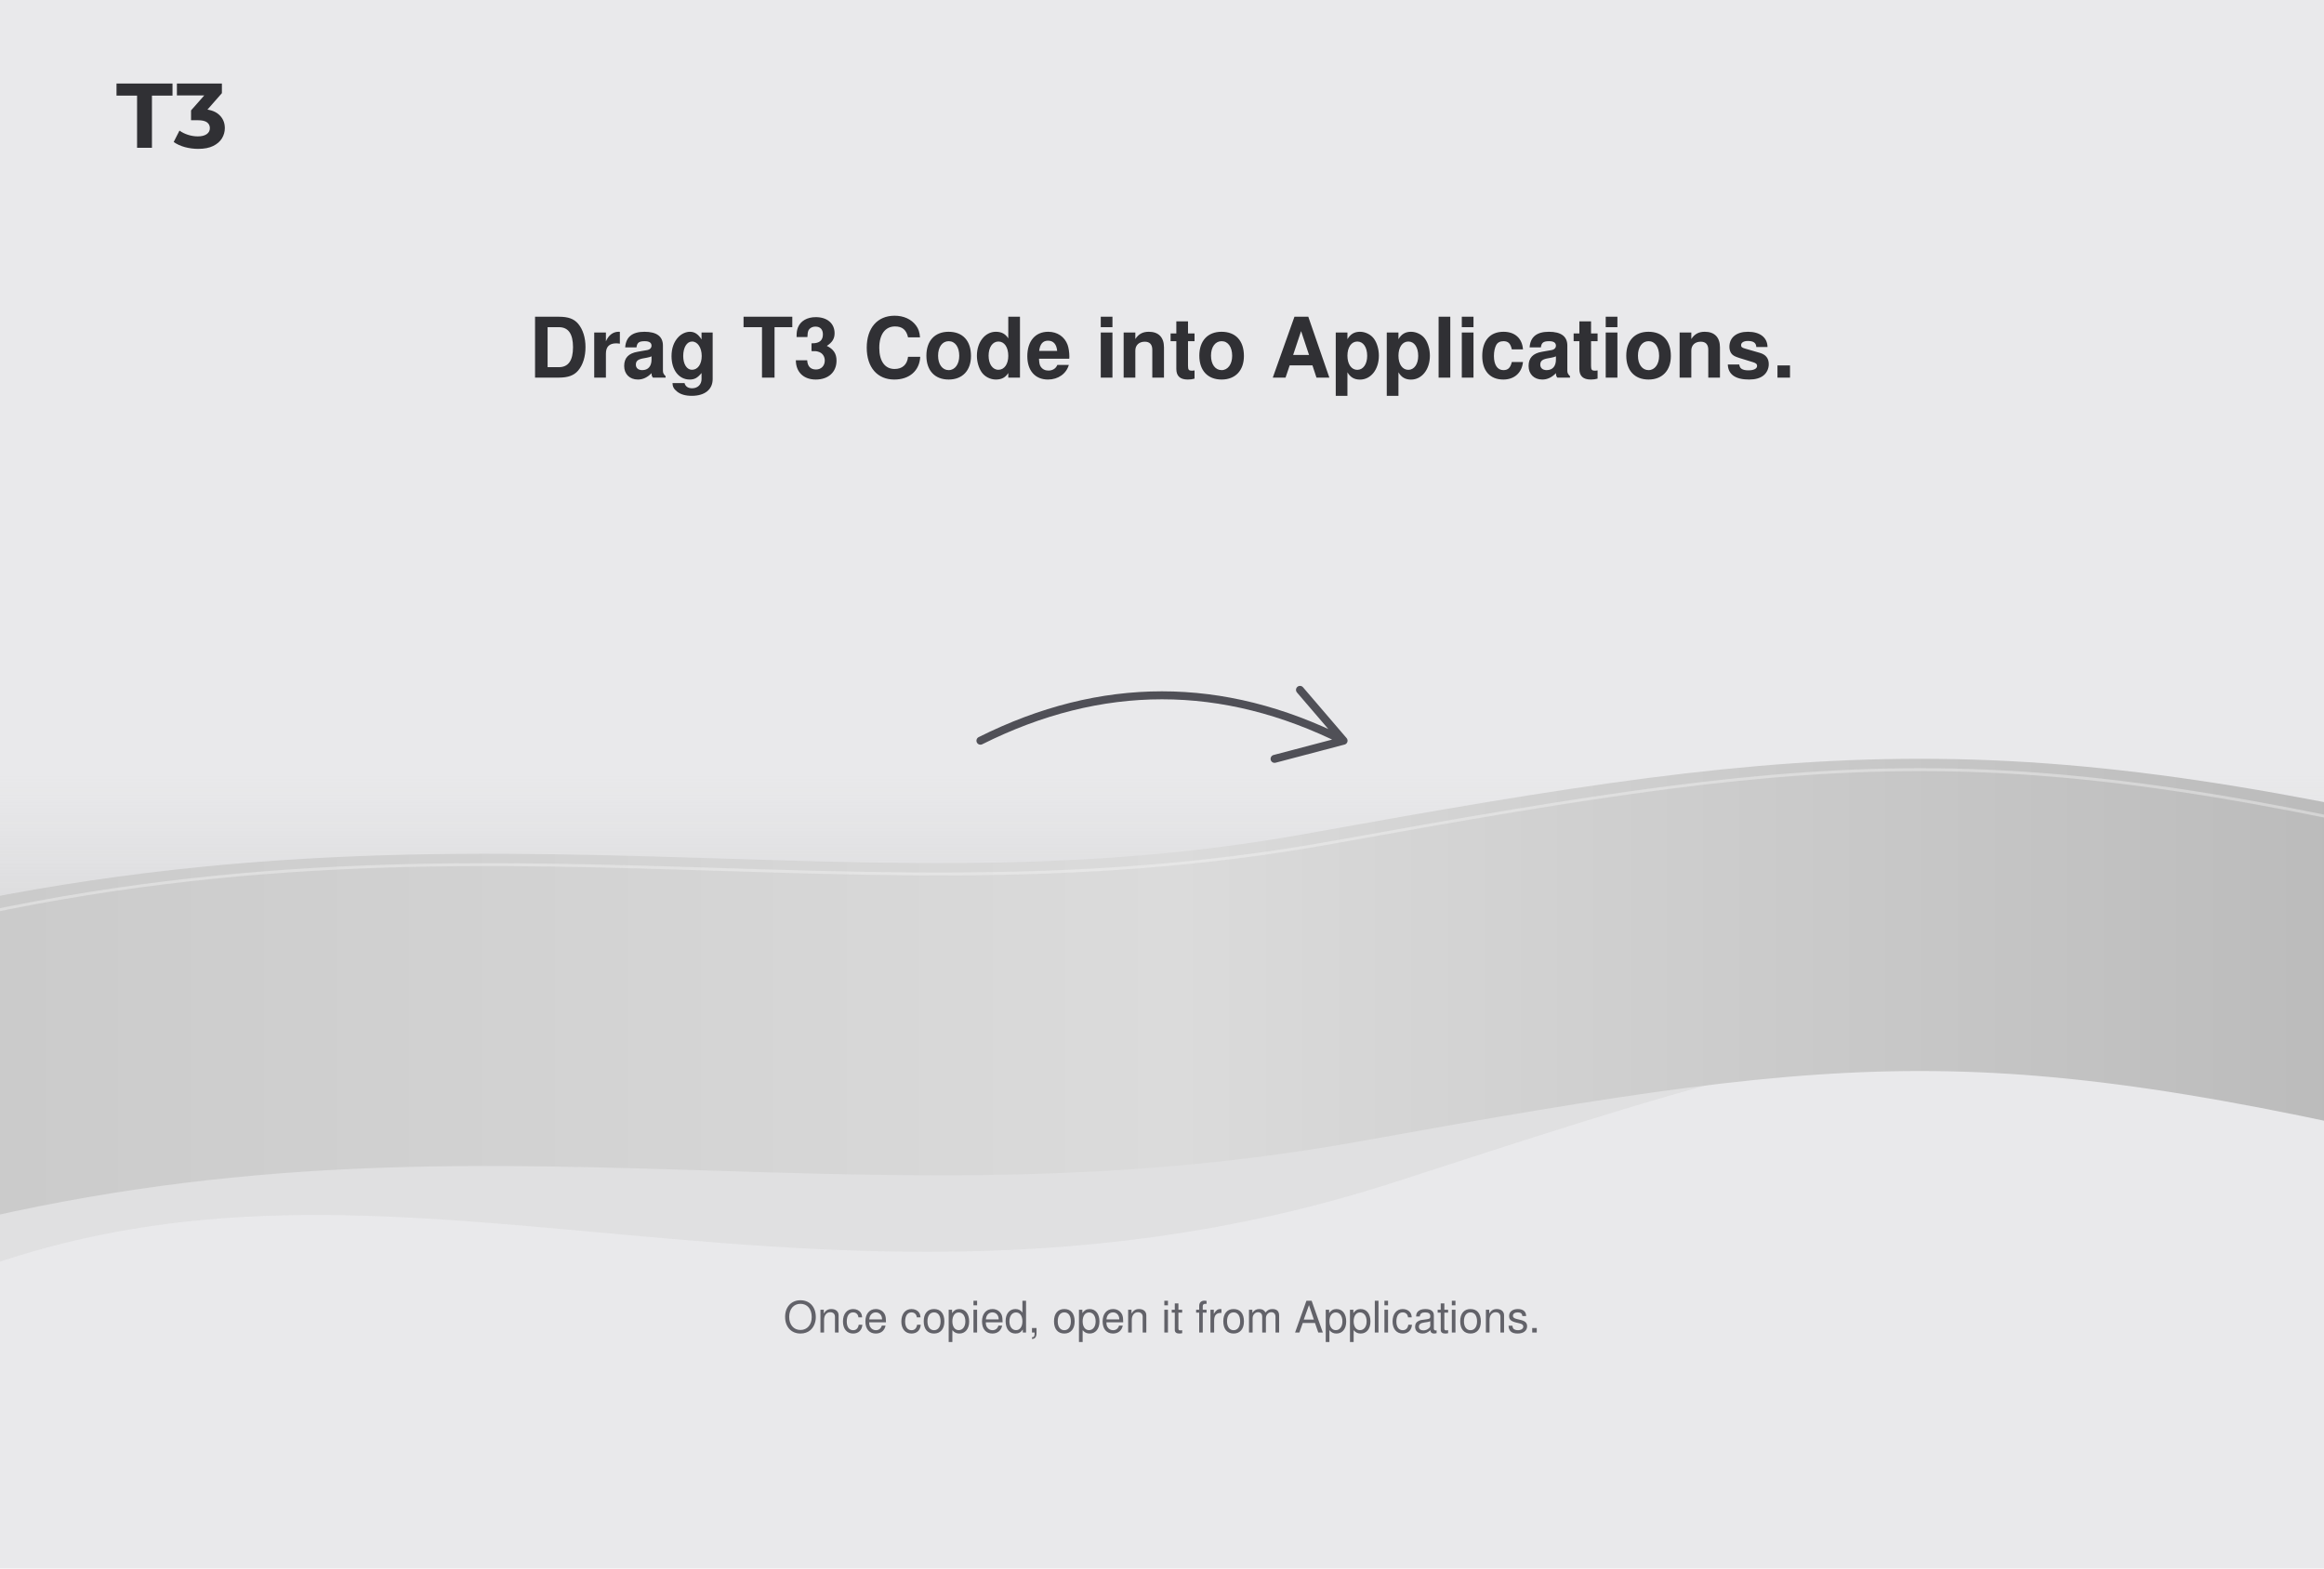
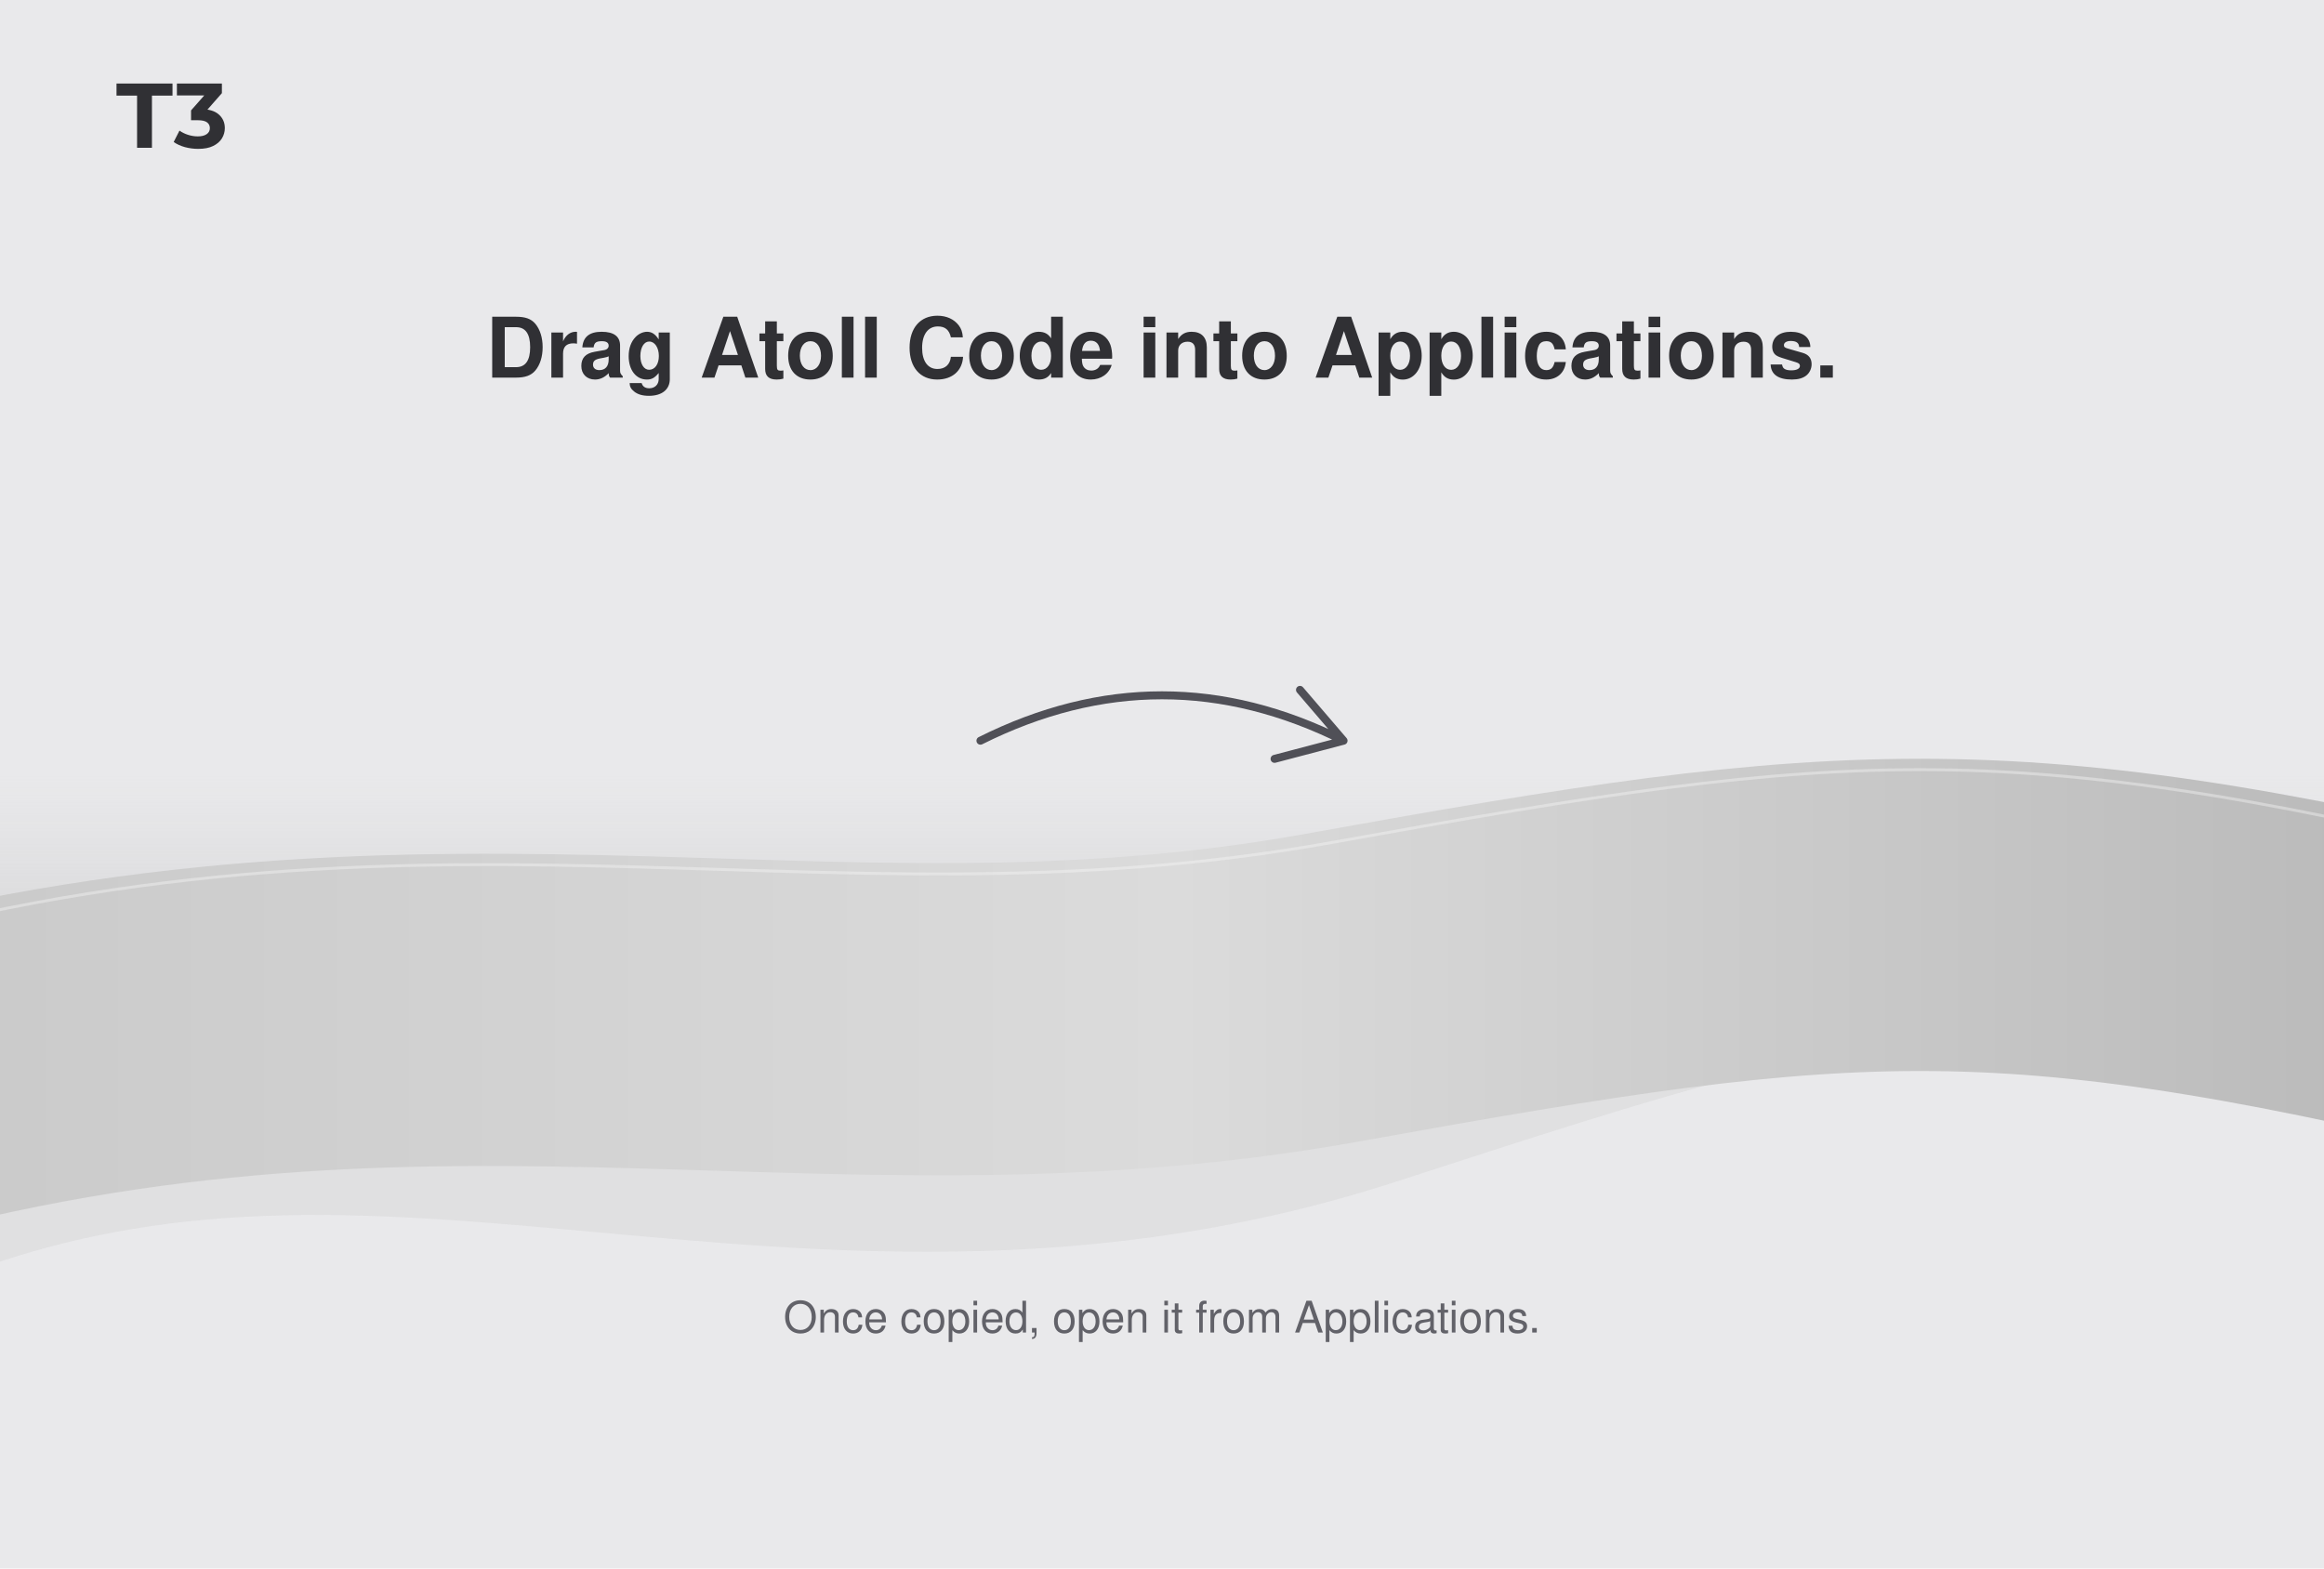
<svg xmlns="http://www.w3.org/2000/svg" width="1280" height="864" viewBox="0 0 640 432">
  <defs>
    <linearGradient id="veil" x1="0" y1="0" x2="0" y2="1">
      <stop stop-color="#B7B7B7" stop-opacity="0" />
      <stop offset=".55" stop-color="#A5A5A5" stop-opacity=".24" />
      <stop offset="1" stop-color="#D1D1D1" stop-opacity=".4" />
    </linearGradient>
    <linearGradient id="silk" x1="0" y1="0" x2="1" y2="0">
      <stop stop-color="#C8C8C8" />
      <stop offset=".5" stop-color="#DBDBDB" />
      <stop offset="1" stop-color="#B5B5B5" />
    </linearGradient>
  </defs>
  <rect width="640" height="432" fill="#E9E9EB" />
  <path d="M-60 293C95 220 214 304 362 256S559 191 707 257" stroke="url(#veil)" stroke-width="146" fill="none" opacity="1" stroke-linecap="round" stroke-linejoin="round" />
  <path d="M-60 306C113 252 223 298 367 272S553 242 707 280" stroke="url(#silk)" stroke-width="86" fill="none" opacity="1" stroke-linecap="round" stroke-linejoin="round" />
  <path d="M-60 266C113 212 223 258 367 232S553 202 707 240" stroke="#F5F5F5" stroke-width="0.8" fill="none" opacity="0.42" stroke-linecap="round" stroke-linejoin="round" />
  <svg x="32" y="23" width="30" height="18" viewBox="15.531 37 94.394 56.96" fill="#303034">
    <path d="M33.451 93V47.56H15.531V37H64.331V47.56H46.411V93H33.451ZM86.725 93.96C82.832 93.96 78.965 93.453 75.125 92.44C71.285 91.373 68.032 89.88 65.365 87.96L70.405 78.04C72.539 79.587 75.019 80.813 77.845 81.72C80.672 82.627 83.525 83.08 86.405 83.08C89.659 83.08 92.219 82.44 94.085 81.16C95.952 79.88 96.885 78.12 96.885 75.88C96.885 73.747 96.059 72.067 94.405 70.84C92.752 69.613 90.085 69 86.405 69H80.485V60.44L96.085 42.76L97.525 47.4H68.165V37H107.365V45.4L91.845 63.08L85.285 59.32H89.045C95.925 59.32 101.125 60.867 104.645 63.96C108.165 67.053 109.925 71.027 109.925 75.88C109.925 79.027 109.099 81.987 107.445 84.76C105.792 87.48 103.259 89.693 99.845 91.4C96.432 93.107 92.059 93.96 86.725 93.96Z" />
  </svg>
-   <text x="320" y="104" fill="#303034" font-family="Helvetica" font-size="23" font-weight="700" text-anchor="middle">Drag T3 Code into Applications.</text>
+   <text x="320" y="104" fill="#303034" font-family="Helvetica" font-size="23" font-weight="700" text-anchor="middle">Drag Atoll Code into Applications.</text>
  <path d="M270 204Q320 179 370 204M358 190L370 204L351 209" stroke="#505057" stroke-width="2.2" fill="none" opacity="1" stroke-linecap="round" stroke-linejoin="round" />
  <text x="320" y="367" fill="#626269" font-family="Helvetica" font-size="12" font-weight="400" text-anchor="middle">Once copied, open it from Applications.</text>
</svg>
